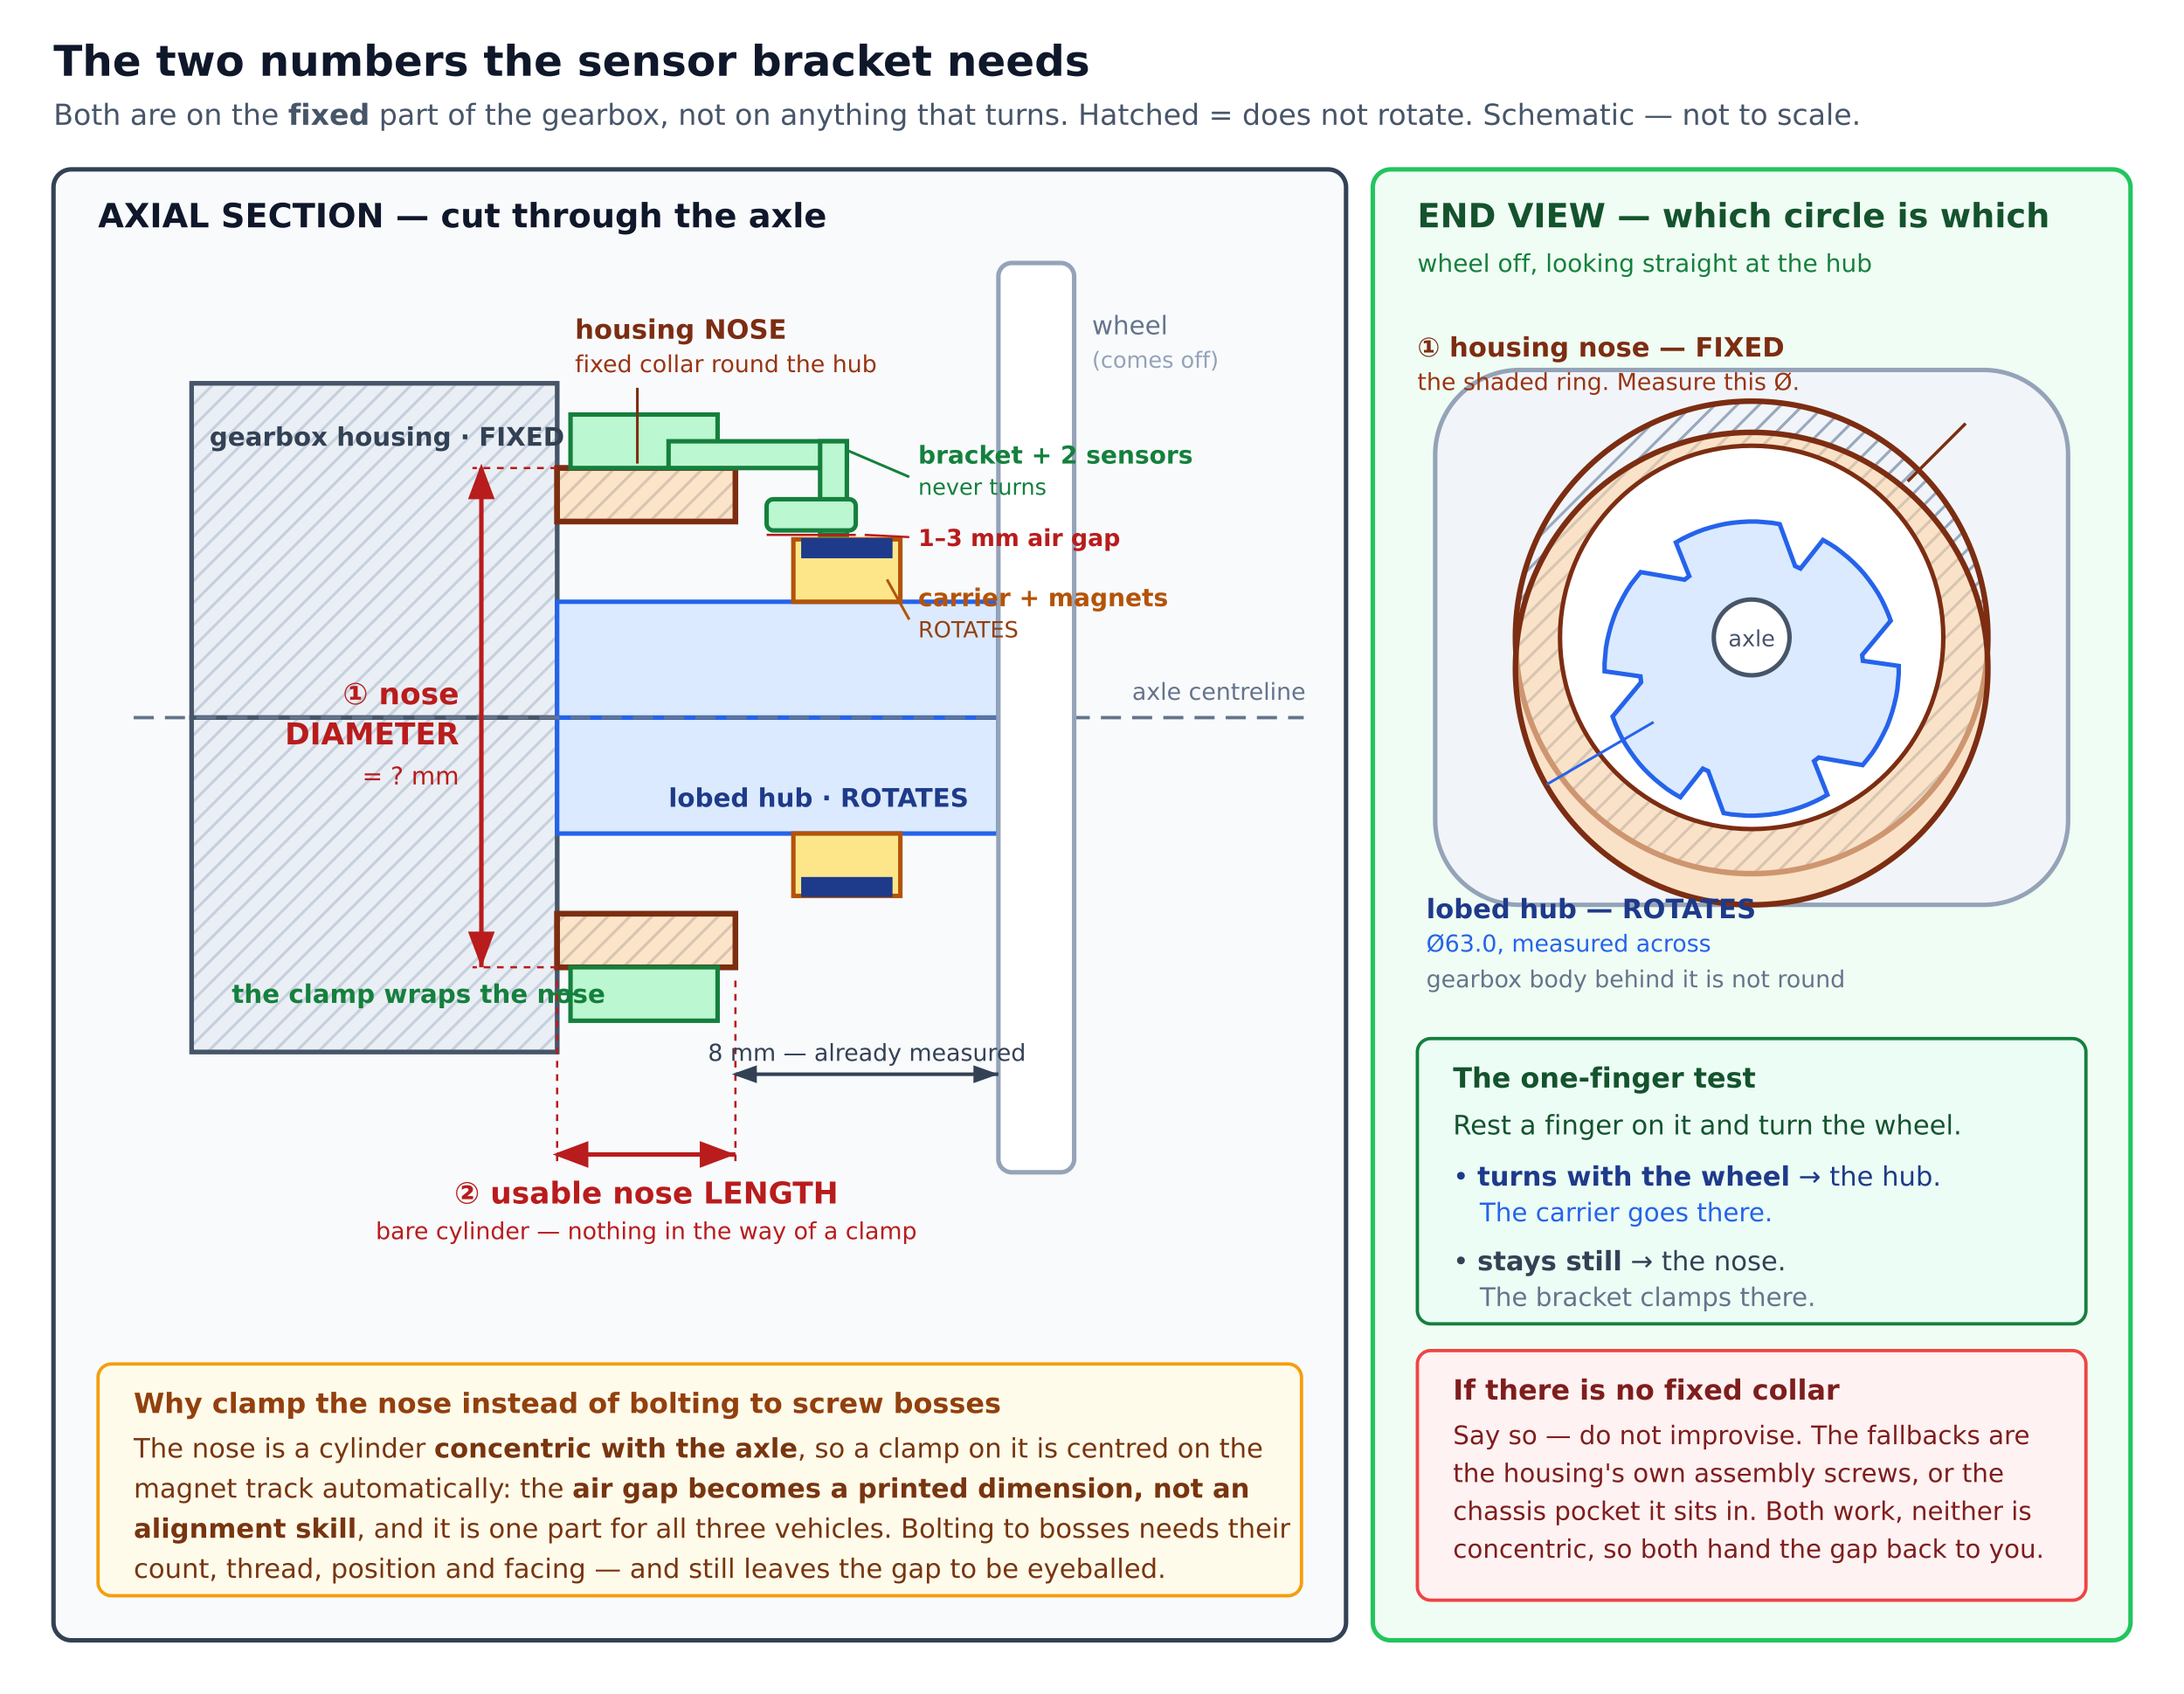
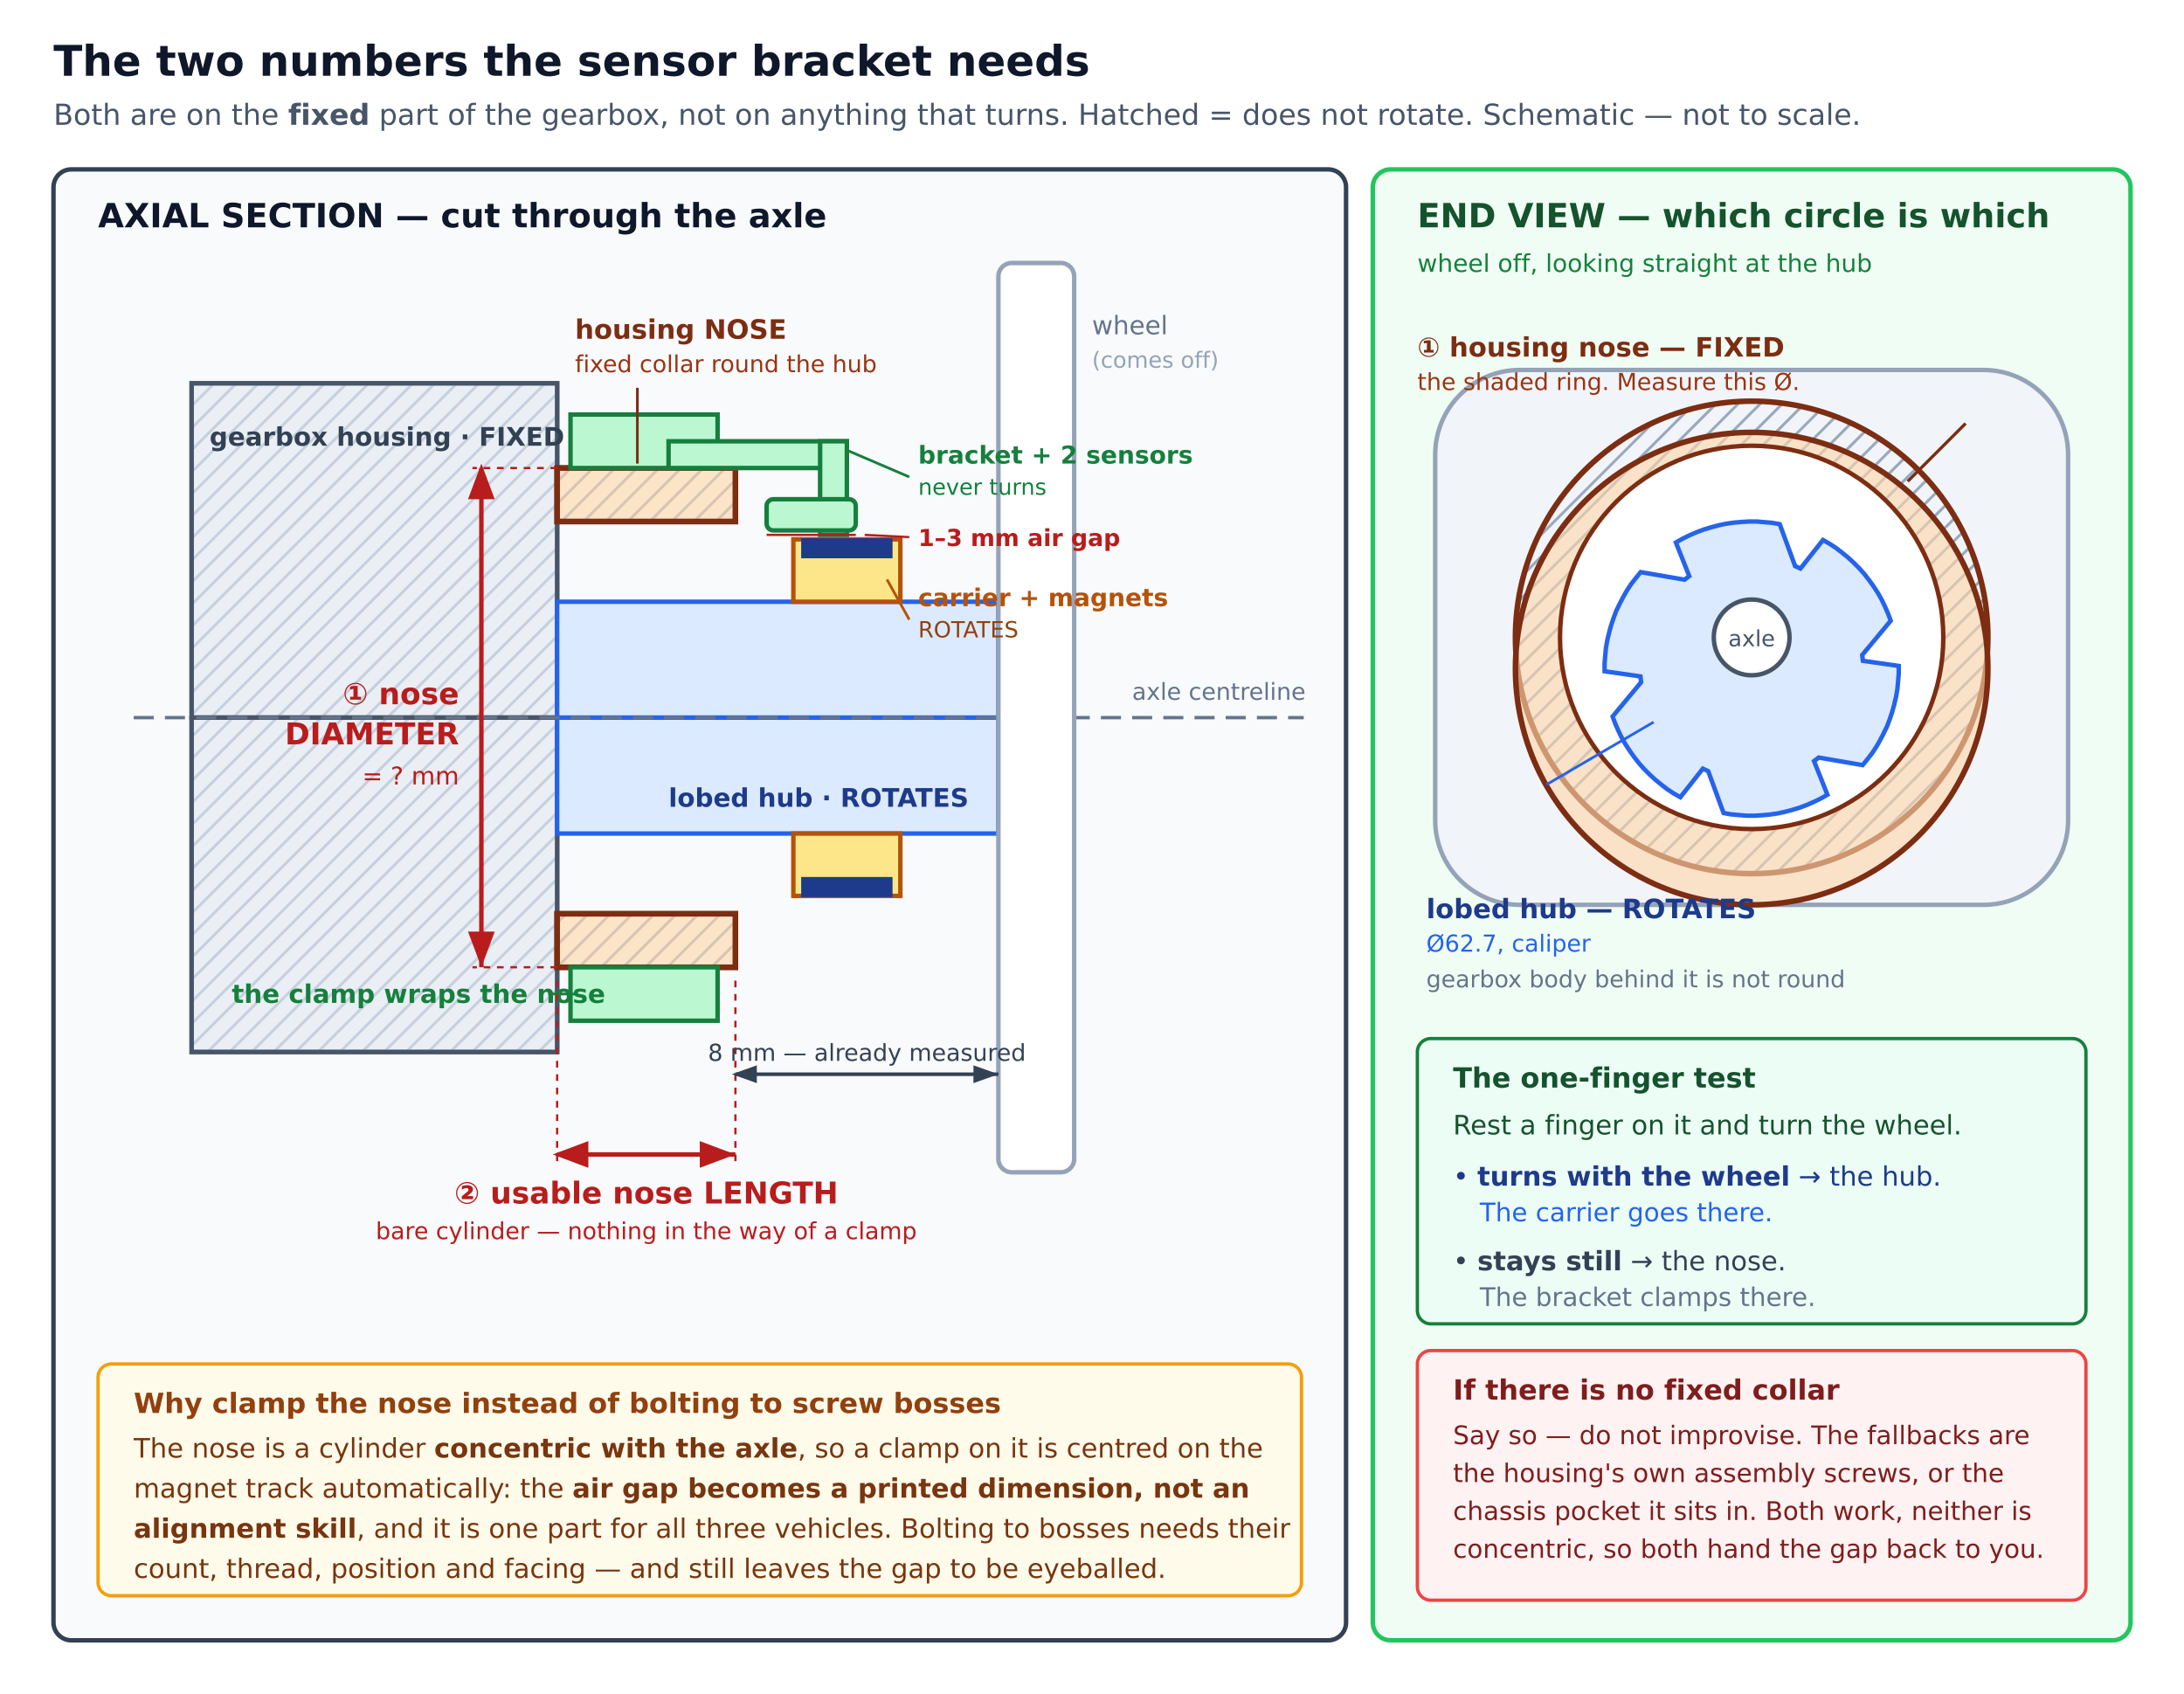
<svg xmlns="http://www.w3.org/2000/svg" viewBox="0 0 980 760" width="980" height="760" font-family="DejaVu Sans, Helvetica, Arial, sans-serif">
  <defs>
    <marker id="r" markerWidth="9" markerHeight="9" refX="8" refY="3" orient="auto">
      <path d="M0,0 L0,6 L8,3 z" fill="#b91c1c" />
    </marker>
    <marker id="rs" markerWidth="9" markerHeight="9" refX="1" refY="3" orient="auto">
      <path d="M8,0 L8,6 L0,3 z" fill="#b91c1c" />
    </marker>
    <marker id="k" markerWidth="8" markerHeight="8" refX="7" refY="2.5" orient="auto">
      <path d="M0,0 L0,5 L7,2.5 z" fill="#334155" />
    </marker>
    <marker id="ks" markerWidth="8" markerHeight="8" refX="1" refY="2.5" orient="auto">
      <path d="M7,0 L7,5 L0,2.5 z" fill="#334155" />
    </marker>
    <pattern id="h" width="7" height="7" patternTransform="rotate(45)" patternUnits="userSpaceOnUse">
      <line x1="0" y1="0" x2="0" y2="7" stroke="#94a3b8" stroke-width="2.5" />
    </pattern>
  </defs>
  <rect width="980" height="760" fill="#ffffff" />
  <text x="24" y="34" font-size="19" font-weight="bold" fill="#0f172a">The two numbers the sensor bracket needs</text>
  <text x="24" y="56" font-size="13" fill="#475569">Both are on the <tspan font-weight="bold">fixed</tspan> part of the gearbox, not on anything that turns. Hatched = does not rotate. Schematic — not to scale.</text>
  <rect x="24" y="76" width="580" height="660" rx="8" fill="#f8fafc" stroke="#334155" stroke-width="2" />
  <text x="44" y="102" font-size="15" font-weight="bold" fill="#0f172a">AXIAL SECTION — cut through the axle</text>
  <rect x="86" y="172" width="164" height="150" fill="url(#h)" stroke="#475569" stroke-width="2" />
  <rect x="86" y="172" width="164" height="150" fill="#e2e8f0" fill-opacity="0.62" stroke="#475569" stroke-width="2" />
  <rect x="86" y="322" width="164" height="150" fill="url(#h)" stroke="#475569" stroke-width="2" />
  <rect x="86" y="322" width="164" height="150" fill="#e2e8f0" fill-opacity="0.62" stroke="#475569" stroke-width="2" />
  <rect x="250" y="210" width="80" height="24" fill="url(#h)" stroke="#7c2d12" stroke-width="2.5" />
  <rect x="250" y="210" width="80" height="24" fill="#fed7aa" fill-opacity="0.62" stroke="#7c2d12" stroke-width="2.5" />
  <rect x="250" y="410" width="80" height="24" fill="url(#h)" stroke="#7c2d12" stroke-width="2.5" />
  <rect x="250" y="410" width="80" height="24" fill="#fed7aa" fill-opacity="0.62" stroke="#7c2d12" stroke-width="2.5" />
  <rect x="250" y="270" width="198" height="52" fill="#dbeafe" stroke="#2563eb" stroke-width="2" />
  <rect x="250" y="322" width="198" height="52" fill="#dbeafe" stroke="#2563eb" stroke-width="2" />
  <rect x="356" y="242" width="48" height="28" fill="#fde68a" stroke="#b45309" stroke-width="2" />
  <rect x="356" y="374" width="48" height="28" fill="#fde68a" stroke="#b45309" stroke-width="2" />
  <rect x="360" y="242" width="40" height="8" fill="#1e3a8a" stroke="#1e3a8a" stroke-width="1" />
  <rect x="360" y="394" width="40" height="8" fill="#1e3a8a" stroke="#1e3a8a" stroke-width="1" />
  <line x1="60" y1="322" x2="585" y2="322" stroke="#64748b" stroke-width="1.5" stroke-dasharray="9 5" />
  <text x="508" y="314" font-size="10.5" fill="#64748b">axle centreline</text>
  <rect x="448" y="118" width="34" height="408" rx="6" fill="#ffffff" stroke="#94a3b8" stroke-width="2" />
  <text x="490" y="150" font-size="11.5" fill="#64748b">wheel</text>
  <text x="490" y="165" font-size="10" fill="#94a3b8">(comes off)</text>
  <rect x="256" y="186" width="66" height="24" fill="#bbf7d0" stroke="#15803d" stroke-width="2" />
  <rect x="256" y="434" width="66" height="24" fill="#bbf7d0" stroke="#15803d" stroke-width="2" />
  <rect x="300" y="198" width="80" height="12" fill="#bbf7d0" stroke="#15803d" stroke-width="2" />
  <rect x="368" y="198" width="12" height="42" fill="#bbf7d0" stroke="#15803d" stroke-width="2" />
  <rect x="344" y="224" width="40" height="14" rx="3" fill="#bbf7d0" stroke="#15803d" stroke-width="2" />
  <line x1="344" y1="240" x2="384" y2="240" stroke="#b91c1c" stroke-width="1" />
  <line x1="408" y1="241" x2="388" y2="240" stroke="#b91c1c" stroke-width="1" />
  <text x="412" y="245" font-size="10.5" font-weight="bold" fill="#b91c1c">1–3 mm air gap</text>
  <text x="94" y="200" font-size="11.5" font-weight="bold" fill="#334155">gearbox housing · FIXED</text>
  <text x="258" y="152" font-size="12" font-weight="bold" fill="#7c2d12">housing NOSE</text>
  <text x="258" y="167" font-size="10.5" fill="#9a3412">fixed collar round the hub</text>
  <line x1="286" y1="174" x2="286" y2="208" stroke="#7c2d12" stroke-width="1.2" />
  <text x="300" y="362" font-size="11.5" font-weight="bold" fill="#1e3a8a">lobed hub · ROTATES</text>
  <text x="412" y="272" font-size="11" font-weight="bold" fill="#b45309">carrier + magnets</text>
  <text x="412" y="286" font-size="10" fill="#92400e">ROTATES</text>
  <line x1="408" y1="278" x2="398" y2="260" stroke="#b45309" stroke-width="1.2" />
  <text x="412" y="208" font-size="11" font-weight="bold" fill="#15803d">bracket + 2 sensors</text>
  <text x="412" y="222" font-size="10" fill="#15803d">never turns</text>
  <line x1="408" y1="214" x2="380" y2="202" stroke="#15803d" stroke-width="1.2" />
  <text x="104" y="450" font-size="11.5" font-weight="bold" fill="#15803d">the clamp wraps the nose</text>
  <line x1="246" y1="446" x2="258" y2="446" stroke="#15803d" stroke-width="1.2" />
  <line x1="216" y1="210" x2="216" y2="434" stroke="#b91c1c" stroke-width="2" marker-start="url(#rs)" marker-end="url(#r)" />
  <line x1="250" y1="210" x2="212" y2="210" stroke="#b91c1c" stroke-width="1" stroke-dasharray="3 3" />
  <line x1="250" y1="434" x2="212" y2="434" stroke="#b91c1c" stroke-width="1" stroke-dasharray="3 3" />
  <text x="206" y="316" font-size="13.5" font-weight="bold" fill="#b91c1c" text-anchor="end">① nose</text>
  <text x="206" y="334" font-size="13.5" font-weight="bold" fill="#b91c1c" text-anchor="end">DIAMETER</text>
  <text x="206" y="352" font-size="11" fill="#b91c1c" text-anchor="end">= ? mm</text>
  <line x1="250" y1="518" x2="330" y2="518" stroke="#b91c1c" stroke-width="2" marker-start="url(#rs)" marker-end="url(#r)" />
  <line x1="250" y1="440" x2="250" y2="524" stroke="#b91c1c" stroke-width="1" stroke-dasharray="3 3" />
  <line x1="330" y1="440" x2="330" y2="524" stroke="#b91c1c" stroke-width="1" stroke-dasharray="3 3" />
  <text x="290" y="540" font-size="13.5" font-weight="bold" fill="#b91c1c" text-anchor="middle">② usable nose LENGTH</text>
  <text x="290" y="556" font-size="10.5" fill="#b91c1c" text-anchor="middle">bare cylinder — nothing in the way of a clamp</text>
  <line x1="330" y1="482" x2="448" y2="482" stroke="#334155" stroke-width="1.6" marker-start="url(#ks)" marker-end="url(#k)" />
  <text x="389" y="476" font-size="10.5" fill="#334155" text-anchor="middle">8 mm — already measured</text>
  <rect x="44" y="612" width="540" height="104" rx="6" fill="#fffbeb" stroke="#f59e0b" stroke-width="1.5" />
  <text x="60" y="634" font-size="12.5" font-weight="bold" fill="#92400e">Why clamp the nose instead of bolting to screw bosses</text>
  <text x="60" y="654" font-size="12" fill="#78350f">The nose is a cylinder <tspan font-weight="bold">concentric with the axle</tspan>, so a clamp on it is centred on the</text>
  <text x="60" y="672" font-size="12" fill="#78350f">magnet track automatically: the <tspan font-weight="bold">air gap becomes a printed dimension, not an</tspan>
  </text>
  <text x="60" y="690" font-size="12" fill="#78350f">
    <tspan font-weight="bold">alignment skill</tspan>, and it is one part for all three vehicles. Bolting to bosses needs their</text>
  <text x="60" y="708" font-size="12" fill="#78350f">count, thread, position and facing — and still leaves the gap to be eyeballed.</text>
  <rect x="616" y="76" width="340" height="660" rx="8" fill="#f0fdf4" stroke="#22c55e" stroke-width="2" />
  <text x="636" y="102" font-size="15" font-weight="bold" fill="#14532d">END VIEW — which circle is which</text>
  <text x="636" y="122" font-size="11" fill="#15803d">wheel off, looking straight at the hub</text>
  <rect x="644" y="166" width="284" height="240" rx="38" fill="#f1f5f9" stroke="#94a3b8" stroke-width="2" />
  <circle cx="786" cy="286" r="106" fill="url(#h)" stroke="#7c2d12" stroke-width="2.5" />
  <circle cx="786" cy="300" r="106" fill="#fed7aa" fill-opacity="0.62" stroke="#7c2d12" stroke-width="2.5" />
  <circle cx="786" cy="286" r="86" fill="#ffffff" stroke="#7c2d12" stroke-width="2" />
  <path d="M848.4,278.5 L847.2,275.3 L845.8,272.1 L844.3,269.0 L842.6,266.0 L840.7,263.1 L838.7,260.3 L836.6,257.6 L834.3,255.0 L831.8,252.5 L829.3,250.2 L826.6,248.0 L823.9,245.9 L821.0,244.0 L818.0,242.3 L807.9,255.1 L805.5,254.0 L798.6,235.2 L795.2,234.6 L791.8,234.3 L788.3,234.0 L784.8,234.0 L781.4,234.2 L778.0,234.5 L774.5,235.0 L771.2,235.7 L767.8,236.6 L764.5,237.6 L761.3,238.8 L758.1,240.2 L755.0,241.7 L752.0,243.4 L758.0,258.5 L755.9,260.1 L736.2,256.7 L734.0,259.4 L731.9,262.1 L730.0,265.0 L728.3,268.0 L726.7,271.1 L725.2,274.2 L724.0,277.4 L722.9,280.7 L722.0,284.0 L721.2,287.4 L720.6,290.8 L720.3,294.2 L720.0,297.7 L720.0,301.2 L736.1,303.5 L736.4,306.1 L723.6,321.5 L724.8,324.7 L726.2,327.9 L727.7,331.0 L729.4,334.0 L731.3,336.9 L733.3,339.7 L735.4,342.4 L737.7,345.0 L740.2,347.5 L742.7,349.8 L745.4,352.0 L748.1,354.1 L751.0,356.0 L754.0,357.7 L764.1,344.9 L766.5,346.0 L773.4,364.8 L776.8,365.4 L780.2,365.7 L783.7,366.0 L787.2,366.0 L790.6,365.8 L794.0,365.5 L797.5,365.0 L800.8,364.3 L804.2,363.4 L807.5,362.4 L810.7,361.2 L813.9,359.8 L817.0,358.3 L820.0,356.6 L814.0,341.5 L816.1,339.9 L835.8,343.3 L838.0,340.6 L840.1,337.9 L842.0,335.0 L843.7,332.0 L845.3,328.9 L846.8,325.8 L848.0,322.6 L849.1,319.3 L850.0,316.0 L850.8,312.6 L851.4,309.2 L851.7,305.8 L852.0,302.3 L852.0,298.8 L835.9,296.5 L835.6,293.9 Z" fill="#dbeafe" stroke="#2563eb" stroke-width="2" />
  <circle cx="786" cy="286" r="17" fill="#ffffff" stroke="#475569" stroke-width="2" />
  <text x="786" y="290" font-size="10" fill="#475569" text-anchor="middle">axle</text>
  <line x1="882" y1="190" x2="856" y2="216" stroke="#7c2d12" stroke-width="1.4" />
  <text x="636" y="160" font-size="12" font-weight="bold" fill="#7c2d12">① housing nose — FIXED</text>
  <text x="636" y="175" font-size="10.5" fill="#9a3412">the shaded ring. Measure this Ø.</text>
  <line x1="694" y1="352" x2="742" y2="324" stroke="#2563eb" stroke-width="1.2" />
  <text x="640" y="412" font-size="12" font-weight="bold" fill="#1e3a8a">lobed hub — ROTATES</text>
-   <text x="640" y="427" font-size="10.5" fill="#2563eb">Ø63.0, measured across</text>
+   <text x="640" y="427" font-size="10.5" fill="#2563eb">Ø62.7, caliper</text>
  <text x="640" y="443" font-size="10.5" fill="#64748b">gearbox body behind it is not round</text>
  <rect x="636" y="466" width="300" height="128" rx="6" fill="#ecfdf5" stroke="#15803d" stroke-width="1.5" />
  <text x="652" y="488" font-size="12.5" font-weight="bold" fill="#14532d">The one-finger test</text>
  <text x="652" y="509" font-size="12" fill="#14532d">Rest a finger on it and turn the wheel.</text>
  <text x="652" y="532" font-size="12" fill="#1e3a8a">• <tspan font-weight="bold">turns with the wheel</tspan> → the hub.</text>
  <text x="664" y="548" font-size="11.5" fill="#2563eb">The carrier goes there.</text>
  <text x="652" y="570" font-size="12" fill="#334155">• <tspan font-weight="bold">stays still</tspan> → the nose.</text>
  <text x="664" y="586" font-size="11.5" fill="#64748b">The bracket clamps there.</text>
  <rect x="636" y="606" width="300" height="112" rx="6" fill="#fef2f2" stroke="#ef4444" stroke-width="1.5" />
  <text x="652" y="628" font-size="12.5" font-weight="bold" fill="#7f1d1d">If there is no fixed collar</text>
  <text x="652" y="648" font-size="11.5" fill="#7f1d1d">Say so — do not improvise. The fallbacks are</text>
  <text x="652" y="665" font-size="11.5" fill="#7f1d1d">the housing's own assembly screws, or the</text>
  <text x="652" y="682" font-size="11.5" fill="#7f1d1d">chassis pocket it sits in. Both work, neither is</text>
  <text x="652" y="699" font-size="11.5" fill="#7f1d1d">concentric, so both hand the gap back to you.</text>
</svg>
